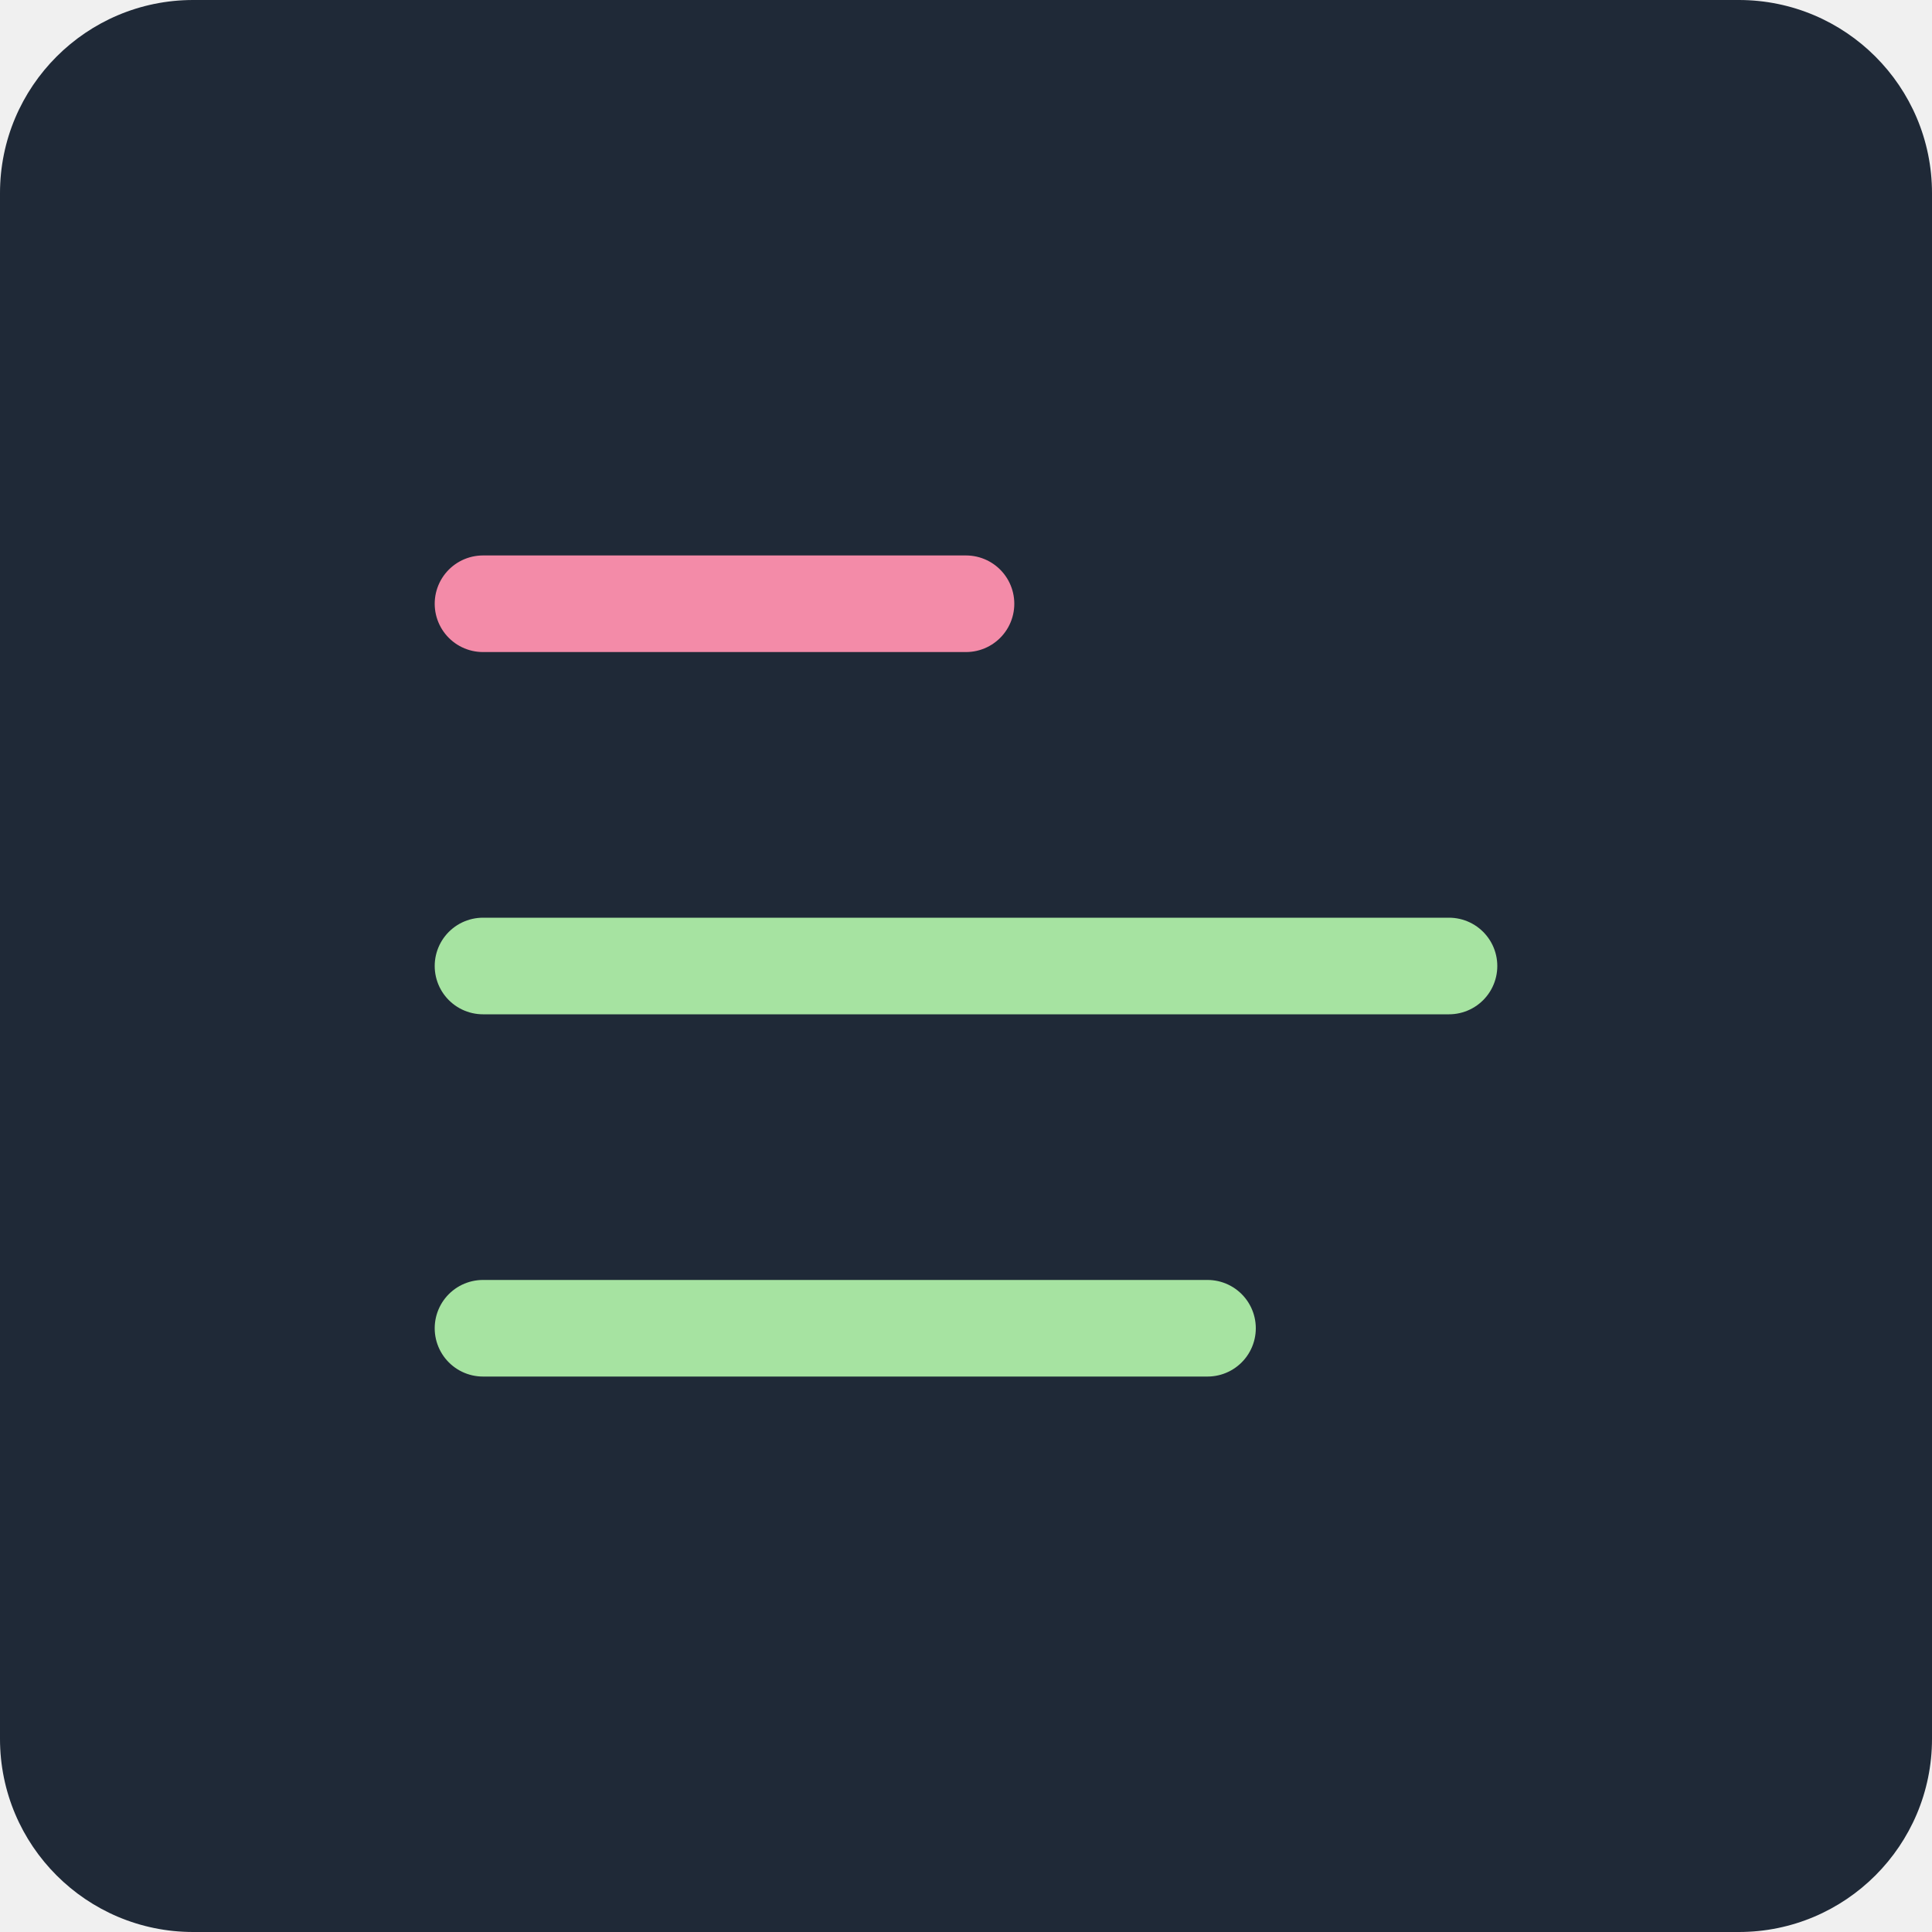
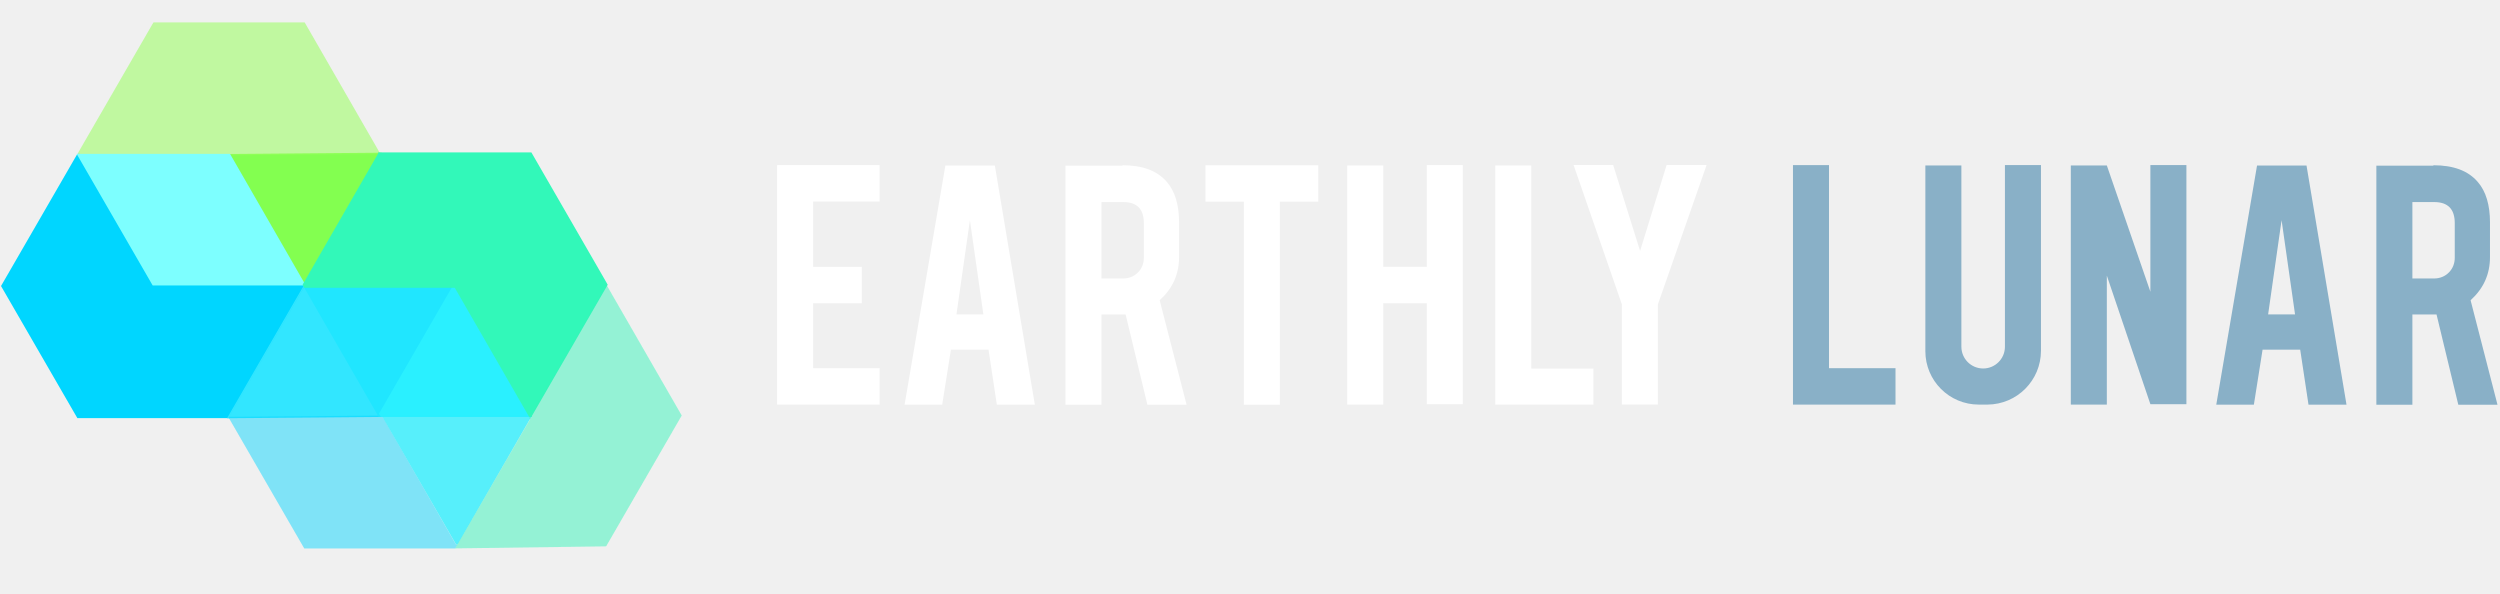
- <svg xmlns="http://www.w3.org/2000/svg" width="160" height="160" viewBox="0 0 160 160">
-   <rect width="160" height="160" rx="16" fill="#1f2937" />
-   <g fill="none" stroke-width="8" stroke-linecap="round">
-     <path d="M40 50h40" stroke="#f38ba8" />
-     <path d="M40 80h80" stroke="#a6e3a1" />
-     <path d="M40 110h60" stroke="#a6e3a1" />
+ <svg xmlns="http://www.w3.org/2000/svg" width="501" height="119" viewBox="0 0 501 119" fill="none">
+   <path d="M76.025 30.859L60.974 56.98H60.872L45.975 31.114L76.025 30.859Z" fill="#83FF50" stroke="#83FF50" stroke-width="0.51" stroke-miterlimit="5.333" />
+   <mask id="mask0_4771_5760" style="mask-type:luminance" maskUnits="userSpaceOnUse" x="5" y="0" width="82" height="36">
+     <path d="M86.271 35.561H5.457V0.001H86.271V35.561Z" fill="white" />
+   </mask>
+   <g mask="url(#mask0_4771_5760)">
+     <g opacity="0.83">
+       <path d="M76.157 30.713L76.106 30.815H76.055V30.866L45.954 31.121V31.07H15.802L15.598 30.713L30.75 4.489H61.056L76.157 30.713Z" fill="#96FF5B" fill-opacity="0.647" />
+     </g>
  </g>
+   <path d="M76.091 30.819L61.04 56.942H60.989L76.04 30.819H76.091Z" fill="white" />
+   <path d="M61.059 57.318L61.007 57.42L45.906 83.542H15.652L0.499 57.318L15.652 31.095H15.805L30.702 56.961H60.854L61.059 57.318Z" fill="#00D6FF" stroke="#00D6FF" stroke-width="0.51" stroke-miterlimit="5.333" />
+   <path d="M60.849 56.958H30.748L15.8 31.091H45.952L60.849 56.958Z" fill="#7DFFFF" stroke="#7DFFFF" stroke-width="0.51" stroke-miterlimit="5.333" />
+   <path d="M76.248 82.896L76.503 83.304H76.043L64.564 83.406L45.942 83.559L61.044 57.438H90.992L76.248 82.896Z" fill="#32E6FF" stroke="#32E6FF" stroke-width="0.51" stroke-miterlimit="5.333" />
+   <mask id="mask1_4771_5760" style="mask-type:luminance" maskUnits="userSpaceOnUse" x="38" y="48" width="62" height="71">
+     <path d="M99.319 118.67H38.148V48.672H99.319V118.67Z" fill="white" />
+   </mask>
+   <g mask="url(#mask1_4771_5760)">
+     <g opacity="0.86">
+       <path d="M91.684 109.142L91.225 109.907H60.971L45.818 83.683L45.869 83.581L60.971 57.459H61.022L45.92 83.53L64.542 83.377L76.073 83.275H76.532L91.378 109.142H91.684Z" fill="#00D5FF" fill-opacity="0.545" />
+     </g>
+   </g>
+   <path d="M76.246 82.896L76.501 83.304H76.042L61.145 57.438H90.991L76.246 82.896Z" fill="#20E6FF" stroke="#20E6FF" stroke-width="0.51" stroke-miterlimit="5.333" />
+   <path d="M106.191 83.303H76.498L76.243 82.894L90.937 57.436H91.243L106.191 83.303Z" fill="#2AF0FF" stroke="#2AF0FF" stroke-width="0.51" stroke-miterlimit="5.333" />
+   <mask id="mask2_4771_5760" style="mask-type:luminance" maskUnits="userSpaceOnUse" x="71" y="79" width="41" height="35">
+     <path d="M111.418 113.466H71.52V79.028H111.418V113.466Z" fill="white" />
+   </mask>
+   <g mask="url(#mask2_4771_5760)">
+     <g opacity="0.95">
+       <path d="M106.394 83.664L91.701 109.122H91.395L76.497 83.306H106.19L106.394 83.664Z" fill="#29EFFF" fill-opacity="0.8" />
+     </g>
+   </g>
+   <path d="M121.491 57.065L106.338 83.289H106.185L91.288 57.422H61.136L60.932 57.065L60.983 56.963L76.033 30.842V30.791H106.338L121.236 56.606L121.491 57.065Z" fill="#32F8B9" stroke="#32F8B9" stroke-width="0.51" stroke-miterlimit="5.333" />
+   <mask id="mask3_4771_5760" style="mask-type:luminance" maskUnits="userSpaceOnUse" x="83" y="48" width="62" height="71">
+     <path d="M144.225 118.669H83.666V48.212H144.225V118.669Z" fill="white" />
+   </mask>
+   <g mask="url(#mask3_4771_5760)">
+     <g opacity="0.85">
+       <path d="M136.621 83.266L121.468 109.49L91.214 109.898L106.213 84.032L106.009 83.674H106.162L121.315 57.451L121.06 57.043H121.519L136.621 83.266Z" fill="#32F6B8" fill-opacity="0.565" />
+     </g>
+   </g>
+   <path d="M155.729 81.084V33.086H176.278V40.385H162.949V53.475H172.707V60.774H162.949V73.785H176.278V81.084H155.729Z" fill="white" />
+   <path d="M194.371 44.125L191.673 63.007H197.068L194.371 44.125ZM190.563 70.068L188.817 81.096H181.28L189.452 33.177H199.369L207.382 81.096H199.766L198.099 70.068H190.563Z" fill="white" />
+   <path d="M229.225 44.699C229.225 41.922 227.876 40.494 225.1 40.494H220.736V55.806H225.1C226.21 55.806 227.242 55.409 228.035 54.616C228.828 53.822 229.225 52.791 229.225 51.68V44.699ZM224.941 33.116C228.987 33.116 231.923 34.226 233.827 36.448C235.493 38.352 236.286 41.129 236.286 44.54V51.522C236.286 54.933 235.017 57.789 232.399 60.169L237.793 81.114H229.939L225.576 63.025H224.941H220.736V81.114H213.517V33.195H224.941V33.116Z" fill="white" />
+   <path d="M249.27 40.414H241.574V33.115H264.185V40.414H256.489V81.113H249.27V40.414Z" fill="white" />
+   <path d="M277.201 60.768V81.078H269.981V33.159H277.201V53.469H285.928V33.08H293.148V80.999H285.928V60.768H277.201Z" fill="white" />
+   <path d="M319.322 81.084H299.646V33.165H306.866V73.865H319.322V81.084Z" fill="white" />
+   <path d="M325.024 60.998L315.345 33.071H323.278L328.673 50.287L333.989 33.071H342.002L332.243 60.998V81.07H325.024V60.998Z" fill="white" />
+   <path d="M491.932 44.699C491.932 41.922 490.583 40.494 487.807 40.494H483.443V55.806H487.807C488.917 55.806 489.949 55.409 490.742 54.616C491.535 53.822 491.932 52.791 491.932 51.68V44.699ZM487.648 33.116C491.694 33.116 494.63 34.226 496.534 36.448C498.2 38.352 498.993 41.129 498.993 44.54V51.522C498.993 54.933 497.724 57.789 495.106 60.169L500.5 81.114H492.646L488.283 63.025H487.648H483.443V81.114H476.224V33.195H487.648V33.116Z" fill="#89B0C7" />
+   <path d="M457.229 44.125L454.532 63.007H459.927L457.229 44.125ZM453.421 70.068L451.676 81.096H444.139L452.31 33.177H462.227L470.24 81.096H462.624L460.958 70.068H453.421Z" fill="#89B0C7" />
+   <path d="M422.21 55.239V81.079H414.99V33.16H422.21L430.937 58.462V33.08H438.156V80.999H430.937L422.21 55.239Z" fill="#89B0C7" />
+   <path d="M396.539 81.079V81.079C390.631 81.079 385.842 76.289 385.842 70.382V33.16H393.061V69.481C393.061 71.891 395.015 73.845 397.425 73.845V73.845C399.835 73.845 401.788 71.891 401.788 69.481V33.08H409.008V70.301C409.008 76.222 404.231 81.035 398.31 81.079V81.079H396.539Z" fill="#89B0C7" />
+   <path d="M359.312 81.084V33.086H366.531V40.385V53.475V60.774V73.785H379.86V81.084H359.312Z" fill="#89B0C7" />
</svg>
